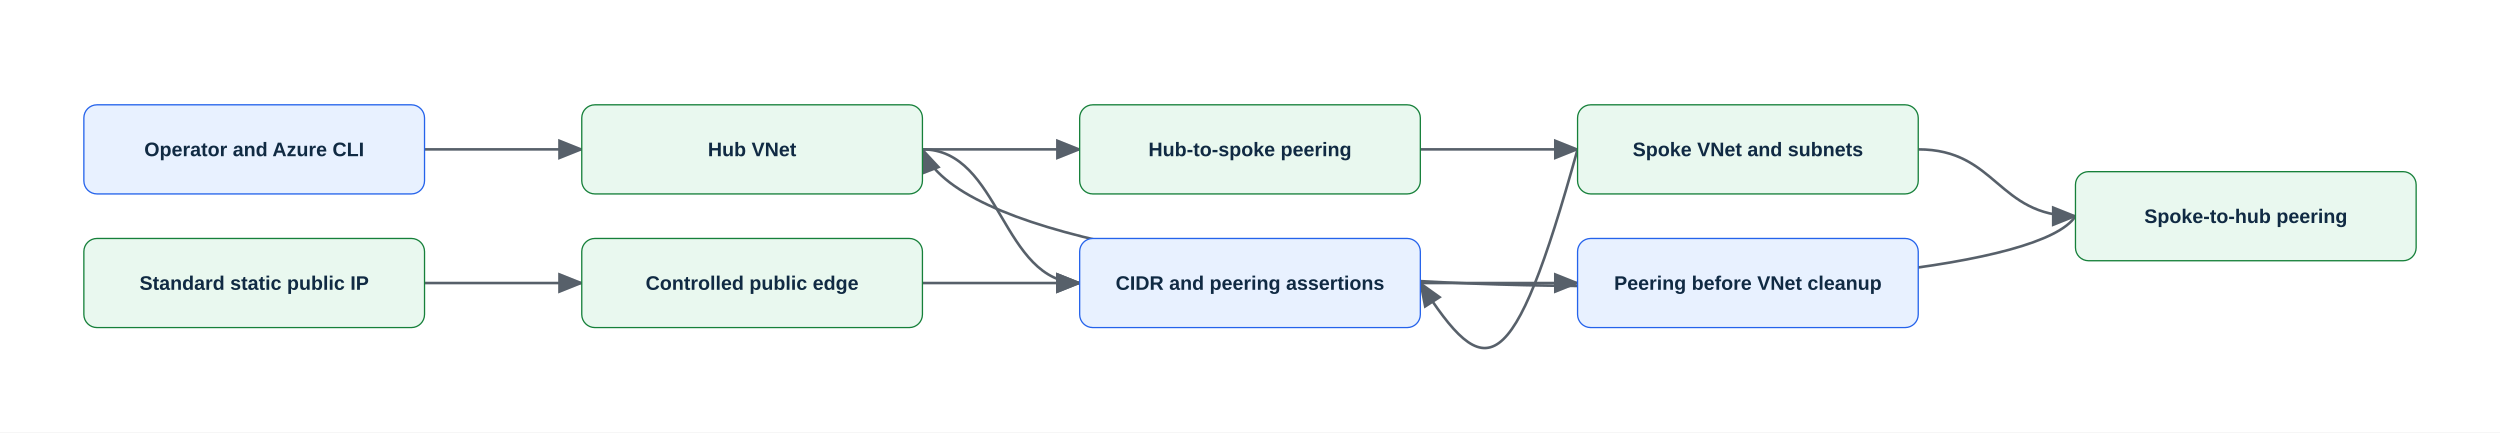
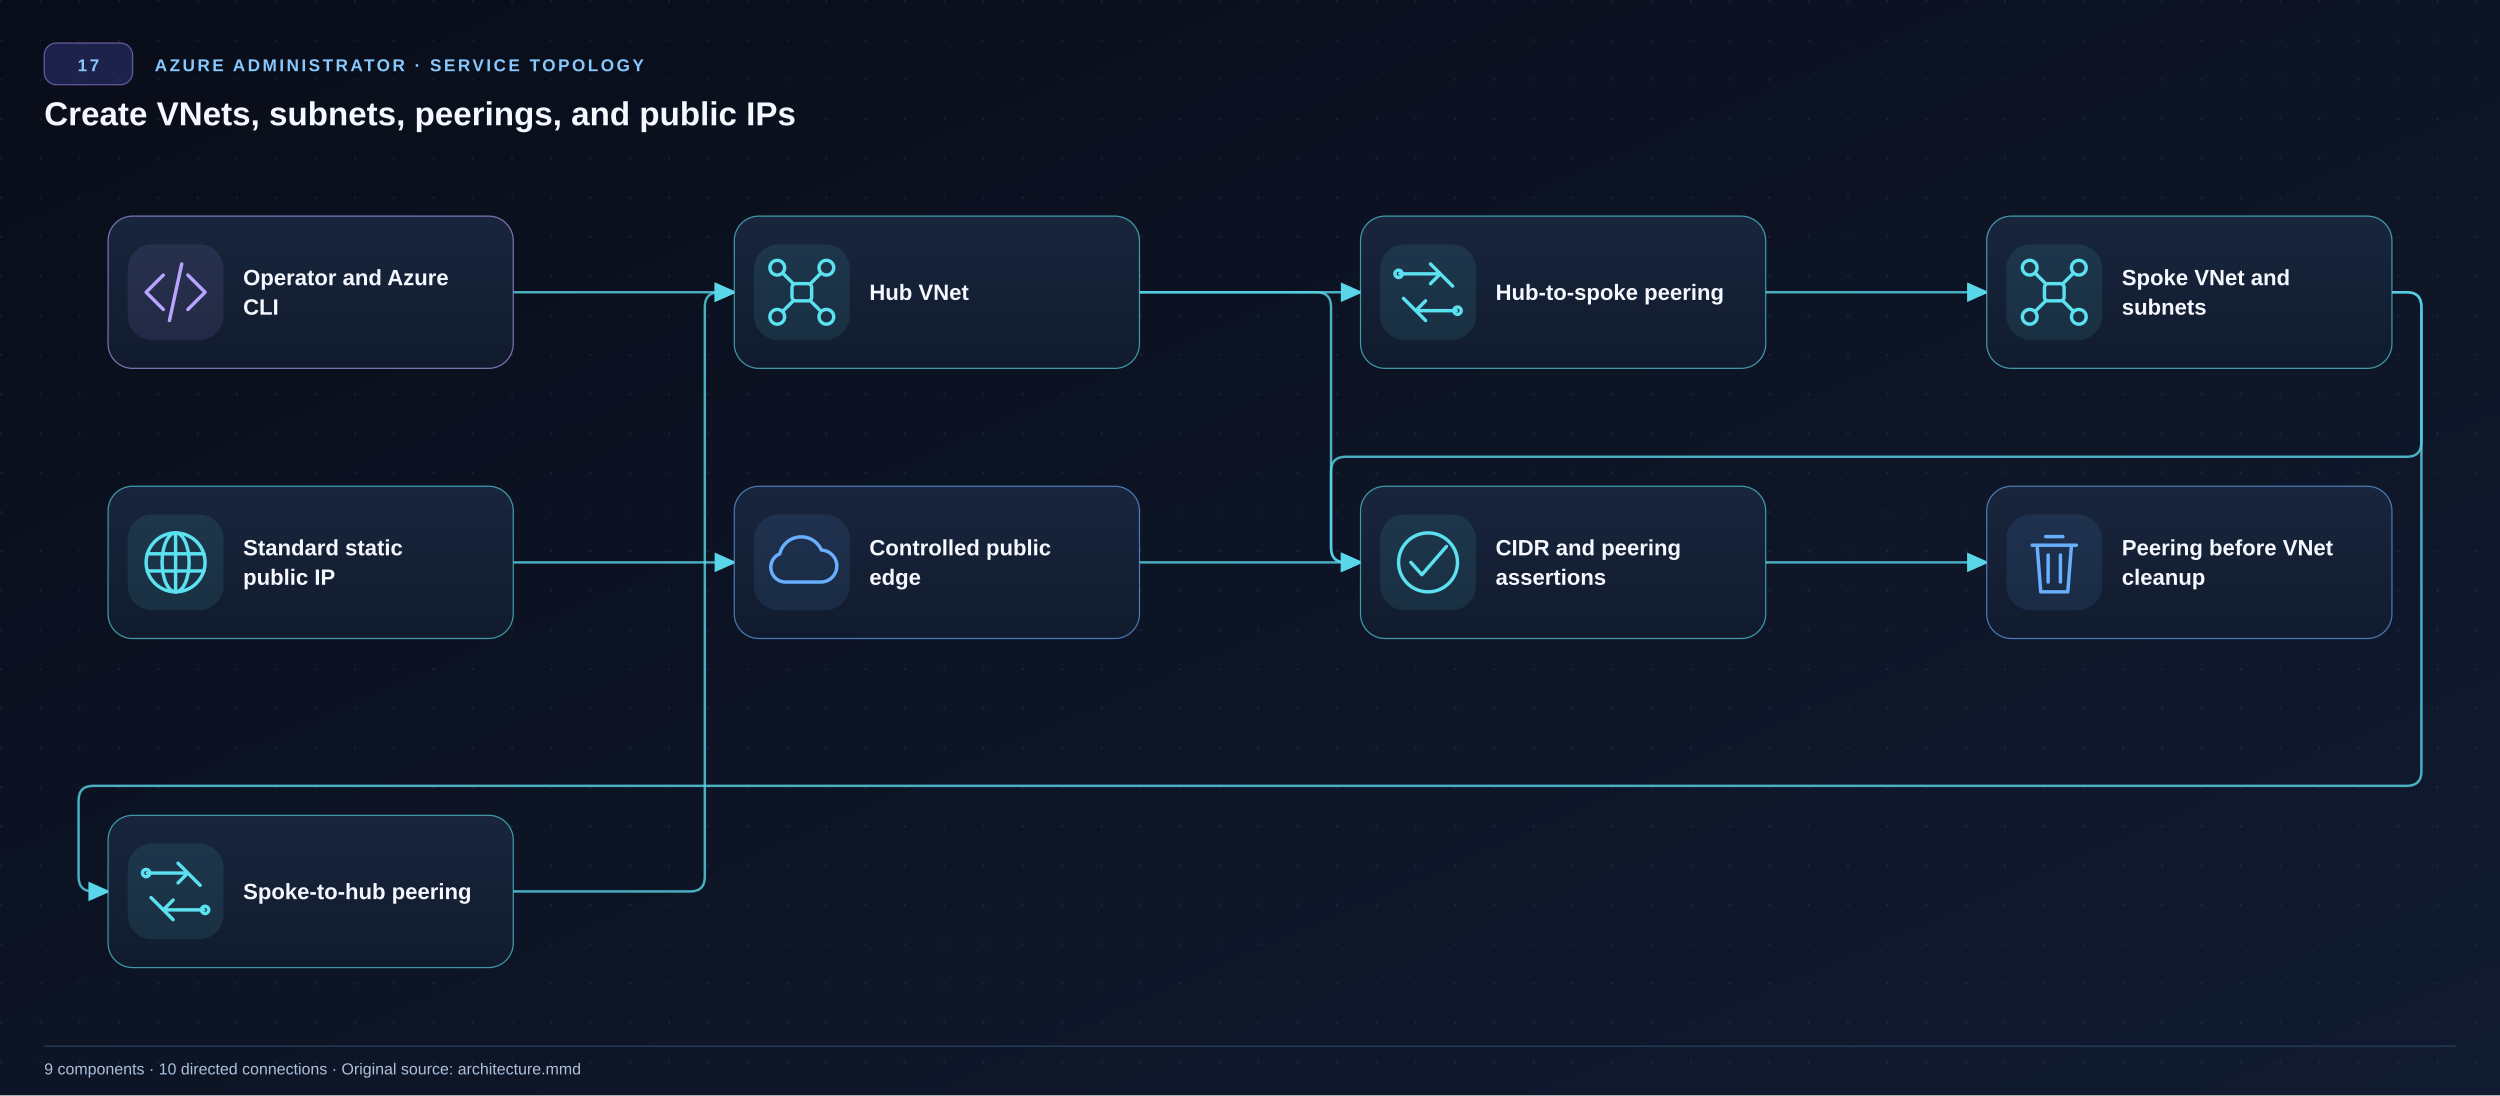
- <svg xmlns="http://www.w3.org/2000/svg" width="1908" height="330" viewBox="0 0 1908 330" role="img" aria-labelledby="lab17-title lab17-desc">
+ <svg xmlns="http://www.w3.org/2000/svg" width="2036" height="892" viewBox="0 0 2036 892" role="img" aria-labelledby="lab17-title lab17-desc">
  <defs>
-     <marker id="arrow" markerWidth="10" markerHeight="8" refX="9" refY="4" orient="auto" markerUnits="strokeWidth">
-       <path d="M 0 0 L 10 4 L 0 8 z" fill="#57606a" />
+     <linearGradient id="canvas-fill" x2="1" y2="1">
+       <stop stop-color="#090D19" />
+       <stop offset="1" stop-color="#111B30" />
+     </linearGradient>
+     <linearGradient id="card-fill" x2="0" y2="1">
+       <stop stop-color="#18253C" />
+       <stop offset="1" stop-color="#111B2E" />
+     </linearGradient>
+     <pattern id="grid" width="32" height="32" patternUnits="userSpaceOnUse">
+       <circle cx="1" cy="1" r="1" fill="#72A6E8" opacity=".10" />
+     </pattern>
+     <marker id="arrow" markerWidth="9" markerHeight="8" refX="8" refY="4" orient="auto" markerUnits="strokeWidth">
+       <path d="M0 0L9 4L0 8z" fill="#59D6E8" />
    </marker>
    <style>
-       .edge { fill: none; stroke: #57606a; stroke-width: 2; marker-end: url(#arrow); }
-       .edge-label-bg { fill: #ffffff; opacity: .94; }
-       .edge-label { fill: #57606a; font: 13px 'Segoe UI', Arial, sans-serif; text-anchor: middle; dominant-baseline: central; }
-       .node-label { font: 600 15px 'Segoe UI', Arial, sans-serif; text-anchor: middle; dominant-baseline: central; }
+       .edge { fill: none; stroke: #59D6E8; stroke-width: 2; stroke-opacity: .8; marker-end: url(#arrow); }
+       .node-label { fill: #F6F8FF; font: 600 18px 'Segoe UI', Arial, sans-serif; dominant-baseline: central; }
+       .edge-label { fill: #D9F8FD; font: 13px 'Segoe UI', Arial, sans-serif; text-anchor: middle; dominant-baseline: central; }
+       .heading { fill: #F6F8FF; font: 700 27px 'Segoe UI', Arial, sans-serif; }
+       .eyebrow { fill: #87C9FF; font: 600 14px 'Segoe UI', Arial, sans-serif; letter-spacing: 2px; }
+       .footer { fill: #ACC0DC; font: 13px 'Segoe UI', Arial, sans-serif; }
    </style>
  </defs>
-   <rect width="100%" height="100%" fill="#ffffff" />
+   <rect width="100%" height="100%" fill="url(#canvas-fill)" />
+   <rect width="100%" height="100%" fill="url(#grid)" />
  <g aria-hidden="true">
-     <path class="edge" d="M 324 114 C 384 114, 384 114, 444 114" />
-     <path class="edge" d="M 704 114 C 764 114, 764 114, 824 114" />
-     <path class="edge" d="M 1084 114 C 1144 114, 1144 114, 1204 114" />
-     <path class="edge" d="M 1464 114 C 1524 114, 1524 165, 1584 165" />
-     <path class="edge" d="M 1584 165 C 1534 243, 754 243, 704 114" />
-     <path class="edge" d="M 324 216 C 384 216, 384 216, 444 216" />
-     <path class="edge" d="M 704 114 C 764 114, 764 216, 824 216" />
-     <path class="edge" d="M 1204 114 C 1154 294, 1134 294, 1084 216" />
-     <path class="edge" d="M 704 216 C 764 216, 764 216, 824 216" />
-     <path class="edge" d="M 1084 216 C 1144 216, 1144 216, 1204 216" />
-     <rect x="64" y="80" width="260" height="68" rx="10" fill="#e8f1ff" stroke="#2563eb" />
-     <text x="194" y="114" class="node-label" fill="#102a43">Operator and Azure CLI</text>
-     <rect x="444" y="80" width="260" height="68" rx="10" fill="#e9f8ef" stroke="#16803a" />
-     <text x="574" y="114" class="node-label" fill="#102a43">Hub VNet</text>
-     <rect x="824" y="80" width="260" height="68" rx="10" fill="#e9f8ef" stroke="#16803a" />
-     <text x="954" y="114" class="node-label" fill="#102a43">Hub-to-spoke peering</text>
-     <rect x="1204" y="80" width="260" height="68" rx="10" fill="#e9f8ef" stroke="#16803a" />
-     <text x="1334" y="114" class="node-label" fill="#102a43">Spoke VNet and subnets</text>
-     <rect x="1584" y="131" width="260" height="68" rx="10" fill="#e9f8ef" stroke="#16803a" />
-     <text x="1714" y="165" class="node-label" fill="#102a43">Spoke-to-hub peering</text>
-     <rect x="64" y="182" width="260" height="68" rx="10" fill="#e9f8ef" stroke="#16803a" />
-     <text x="194" y="216" class="node-label" fill="#102a43">Standard static public IP</text>
-     <rect x="444" y="182" width="260" height="68" rx="10" fill="#e9f8ef" stroke="#16803a" />
-     <text x="574" y="216" class="node-label" fill="#102a43">Controlled public edge</text>
-     <rect x="824" y="182" width="260" height="68" rx="10" fill="#e8f1ff" stroke="#2563eb" />
-     <text x="954" y="216" class="node-label" fill="#102a43">CIDR and peering assertions</text>
-     <rect x="1204" y="182" width="260" height="68" rx="10" fill="#e8f1ff" stroke="#2563eb" />
-     <text x="1334" y="216" class="node-label" fill="#102a43">Peering before VNet cleanup</text>
+     <rect x="36" y="35" width="72" height="34" rx="10" fill="#6366F1" fill-opacity=".23" stroke="#A295F9" stroke-opacity=".55" />
+     <text x="72" y="58" class="eyebrow" text-anchor="middle">17</text>
+     <text x="126" y="58" class="eyebrow">AZURE ADMINISTRATOR · SERVICE TOPOLOGY</text>
+     <text x="36" y="102" class="heading">Create VNets, subnets, peerings, and public IPs</text>
+     <path id="edge-0" data-source="A" data-target="H" class="edge" d="M 418 238 L 598 238" />
+     <path id="edge-1" data-source="H" data-target="HP" class="edge" d="M 928 238 L 1108 238" />
+     <path id="edge-2" data-source="HP" data-target="S" class="edge" d="M 1438 238 L 1618 238" />
+     <path id="edge-3" data-source="S" data-target="SP" class="edge" d="M 1948 238 L 1960 238 Q 1972 238 1972 250 L 1972 628 Q 1972 640 1960 640 L 76 640 Q 64 640 64 652 L 64 714 Q 64 726 76 726 L 88 726" />
+     <path id="edge-4" data-source="SP" data-target="H" class="edge" d="M 418 726 L 562 726 Q 574 726 574 714 L 574 250 Q 574 238 586 238 L 598 238" />
+     <path id="edge-5" data-source="P" data-target="E" class="edge" d="M 418 458 L 598 458" />
+     <path id="edge-6" data-source="H" data-target="V" class="edge" d="M 928 238 L 1072 238 Q 1084 238 1084 250 L 1084 446 Q 1084 458 1096 458 L 1108 458" />
+     <path id="edge-7" data-source="S" data-target="V" class="edge" d="M 1948 238 L 1960 238 Q 1972 238 1972 250 L 1972 360 Q 1972 372 1960 372 L 1096 372 Q 1084 372 1084 384 L 1084 446 Q 1084 458 1096 458 L 1108 458" />
+     <path id="edge-8" data-source="E" data-target="V" class="edge" d="M 928 458 L 1108 458" />
+     <path id="edge-9" data-source="V" data-target="C" class="edge" d="M 1438 458 L 1618 458" />
+     <g id="node-A" data-service-icon="code">
+       <rect x="88" y="176" width="330" height="124" rx="20" fill="url(#card-fill)" stroke="#B8A4FF" stroke-opacity=".64" />
+       <rect x="104" y="199" width="78" height="78" rx="20" fill="#B8A4FF" fill-opacity=".10" />
+       <g transform="translate(111 206)" fill="none" stroke="#B8A4FF" stroke-width="2.8" stroke-linecap="round" stroke-linejoin="round">
+         <path d="M22 18L8 32l14 14M42 18l14 14-14 14M37 9L27 55" />
+       </g>
+       <text x="198" y="226" class="node-label">Operator and Azure</text>
+       <text x="198" y="250" class="node-label">CLI</text>
+     </g>
+     <g id="node-H" data-service-icon="network">
+       <rect x="598" y="176" width="330" height="124" rx="20" fill="url(#card-fill)" stroke="#5BE1EF" stroke-opacity=".64" />
+       <rect x="614" y="199" width="78" height="78" rx="20" fill="#5BE1EF" fill-opacity=".10" />
+       <g transform="translate(621 206)" fill="none" stroke="#5BE1EF" stroke-width="2.8" stroke-linecap="round" stroke-linejoin="round">
+         <rect x="24" y="25" width="16" height="14" rx="3" />
+         <circle cx="12" cy="12" r="6" />
+         <circle cx="52" cy="12" r="6" />
+         <circle cx="12" cy="52" r="6" />
+         <circle cx="52" cy="52" r="6" />
+         <path d="M17 17l8 8M47 17l-8 8M17 47l8-8M47 47l-8-8" />
+       </g>
+       <text x="708" y="238" class="node-label">Hub VNet</text>
+     </g>
+     <g id="node-HP" data-service-icon="route">
+       <rect x="1108" y="176" width="330" height="124" rx="20" fill="url(#card-fill)" stroke="#5BE1EF" stroke-opacity=".64" />
+       <rect x="1124" y="199" width="78" height="78" rx="20" fill="#5BE1EF" fill-opacity=".10" />
+       <g transform="translate(1131 206)" fill="none" stroke="#5BE1EF" stroke-width="2.8" stroke-linecap="round" stroke-linejoin="round">
+         <path d="M9 17h33l10 10M42 17l-8-8M42 17l-8 8M55 47H22L12 37M22 47l8-8M22 47l8 8" />
+         <circle cx="8" cy="17" r="3" />
+         <circle cx="56" cy="47" r="3" />
+       </g>
+       <text x="1218" y="238" class="node-label">Hub-to-spoke peering</text>
+     </g>
+     <g id="node-S" data-service-icon="network">
+       <rect x="1618" y="176" width="330" height="124" rx="20" fill="url(#card-fill)" stroke="#5BE1EF" stroke-opacity=".64" />
+       <rect x="1634" y="199" width="78" height="78" rx="20" fill="#5BE1EF" fill-opacity=".10" />
+       <g transform="translate(1641 206)" fill="none" stroke="#5BE1EF" stroke-width="2.8" stroke-linecap="round" stroke-linejoin="round">
+         <rect x="24" y="25" width="16" height="14" rx="3" />
+         <circle cx="12" cy="12" r="6" />
+         <circle cx="52" cy="12" r="6" />
+         <circle cx="12" cy="52" r="6" />
+         <circle cx="52" cy="52" r="6" />
+         <path d="M17 17l8 8M47 17l-8 8M17 47l8-8M47 47l-8-8" />
+       </g>
+       <text x="1728" y="226" class="node-label">Spoke VNet and</text>
+       <text x="1728" y="250" class="node-label">subnets</text>
+     </g>
+     <g id="node-SP" data-service-icon="route">
+       <rect x="88" y="664" width="330" height="124" rx="20" fill="url(#card-fill)" stroke="#5BE1EF" stroke-opacity=".64" />
+       <rect x="104" y="687" width="78" height="78" rx="20" fill="#5BE1EF" fill-opacity=".10" />
+       <g transform="translate(111 694)" fill="none" stroke="#5BE1EF" stroke-width="2.8" stroke-linecap="round" stroke-linejoin="round">
+         <path d="M9 17h33l10 10M42 17l-8-8M42 17l-8 8M55 47H22L12 37M22 47l8-8M22 47l8 8" />
+         <circle cx="8" cy="17" r="3" />
+         <circle cx="56" cy="47" r="3" />
+       </g>
+       <text x="198" y="726" class="node-label">Spoke-to-hub peering</text>
+     </g>
+     <g id="node-P" data-service-icon="dns">
+       <rect x="88" y="396" width="330" height="124" rx="20" fill="url(#card-fill)" stroke="#5BE1EF" stroke-opacity=".64" />
+       <rect x="104" y="419" width="78" height="78" rx="20" fill="#5BE1EF" fill-opacity=".10" />
+       <g transform="translate(111 426)" fill="none" stroke="#5BE1EF" stroke-width="2.8" stroke-linecap="round" stroke-linejoin="round">
+         <circle cx="32" cy="32" r="24" />
+         <ellipse cx="32" cy="32" rx="11" ry="24" />
+         <path d="M9 25h46M9 39h46M32 8v48" />
+       </g>
+       <text x="198" y="446" class="node-label">Standard static</text>
+       <text x="198" y="470" class="node-label">public IP</text>
+     </g>
+     <g id="node-E" data-service-icon="cloud">
+       <rect x="598" y="396" width="330" height="124" rx="20" fill="url(#card-fill)" stroke="#69AFFF" stroke-opacity=".64" />
+       <rect x="614" y="419" width="78" height="78" rx="20" fill="#69AFFF" fill-opacity=".10" />
+       <g transform="translate(621 426)" fill="none" stroke="#69AFFF" stroke-width="2.8" stroke-linecap="round" stroke-linejoin="round">
+         <path d="M18 48h29a13 13 0 0 0 1-26A18 18 0 0 0 14 25a12 12 0 0 0 4 23z" />
+       </g>
+       <text x="708" y="446" class="node-label">Controlled public</text>
+       <text x="708" y="470" class="node-label">edge</text>
+     </g>
+     <g id="node-V" data-service-icon="check">
+       <rect x="1108" y="396" width="330" height="124" rx="20" fill="url(#card-fill)" stroke="#5BE1EF" stroke-opacity=".64" />
+       <rect x="1124" y="419" width="78" height="78" rx="20" fill="#5BE1EF" fill-opacity=".10" />
+       <g transform="translate(1131 426)" fill="none" stroke="#5BE1EF" stroke-width="2.8" stroke-linecap="round" stroke-linejoin="round">
+         <circle cx="32" cy="32" r="24" />
+         <path d="M18 32l9 10 20-23" />
+       </g>
+       <text x="1218" y="446" class="node-label">CIDR and peering</text>
+       <text x="1218" y="470" class="node-label">assertions</text>
+     </g>
+     <g id="node-C" data-service-icon="cleanup">
+       <rect x="1618" y="396" width="330" height="124" rx="20" fill="url(#card-fill)" stroke="#69AFFF" stroke-opacity=".64" />
+       <rect x="1634" y="419" width="78" height="78" rx="20" fill="#69AFFF" fill-opacity=".10" />
+       <g transform="translate(1641 426)" fill="none" stroke="#69AFFF" stroke-width="2.8" stroke-linecap="round" stroke-linejoin="round">
+         <path d="M14 18h36M25 11h14M18 18l3 38h22l3-38M27 26v22M37 26v22" />
+       </g>
+       <text x="1728" y="446" class="node-label">Peering before VNet</text>
+       <text x="1728" y="470" class="node-label">cleanup</text>
+     </g>
+     <path d="M36 852H2000" stroke="#29405D" />
+     <text x="36" y="875" class="footer">9 components · 10 directed connections · Original source: architecture.mmd</text>
  </g>
</svg>
